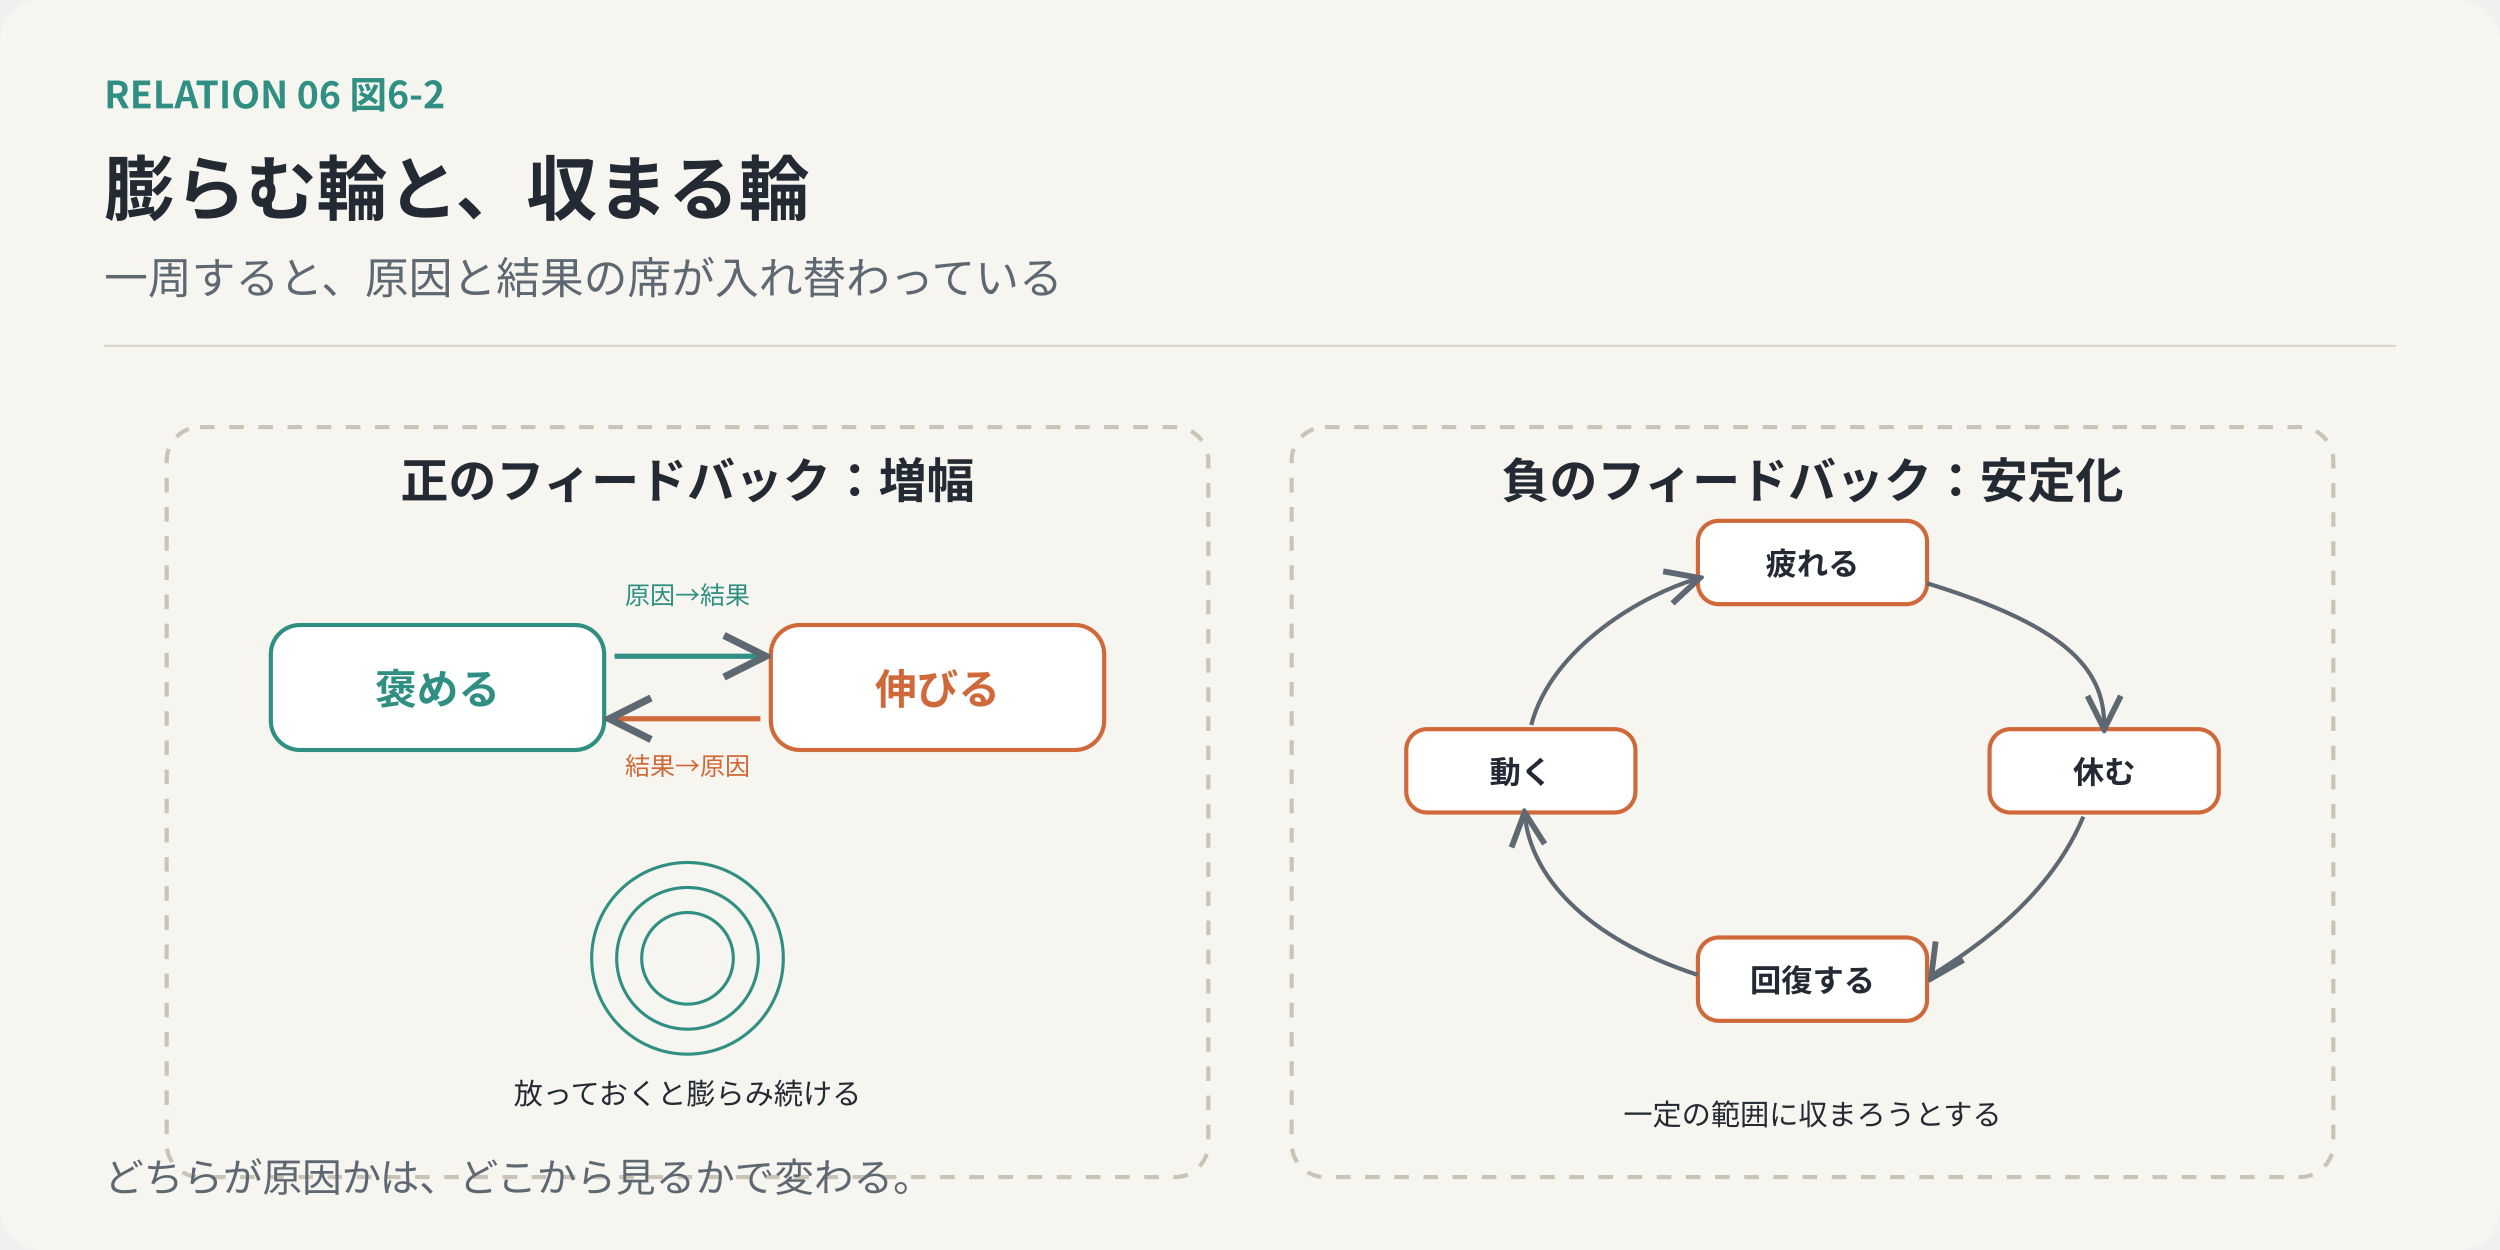
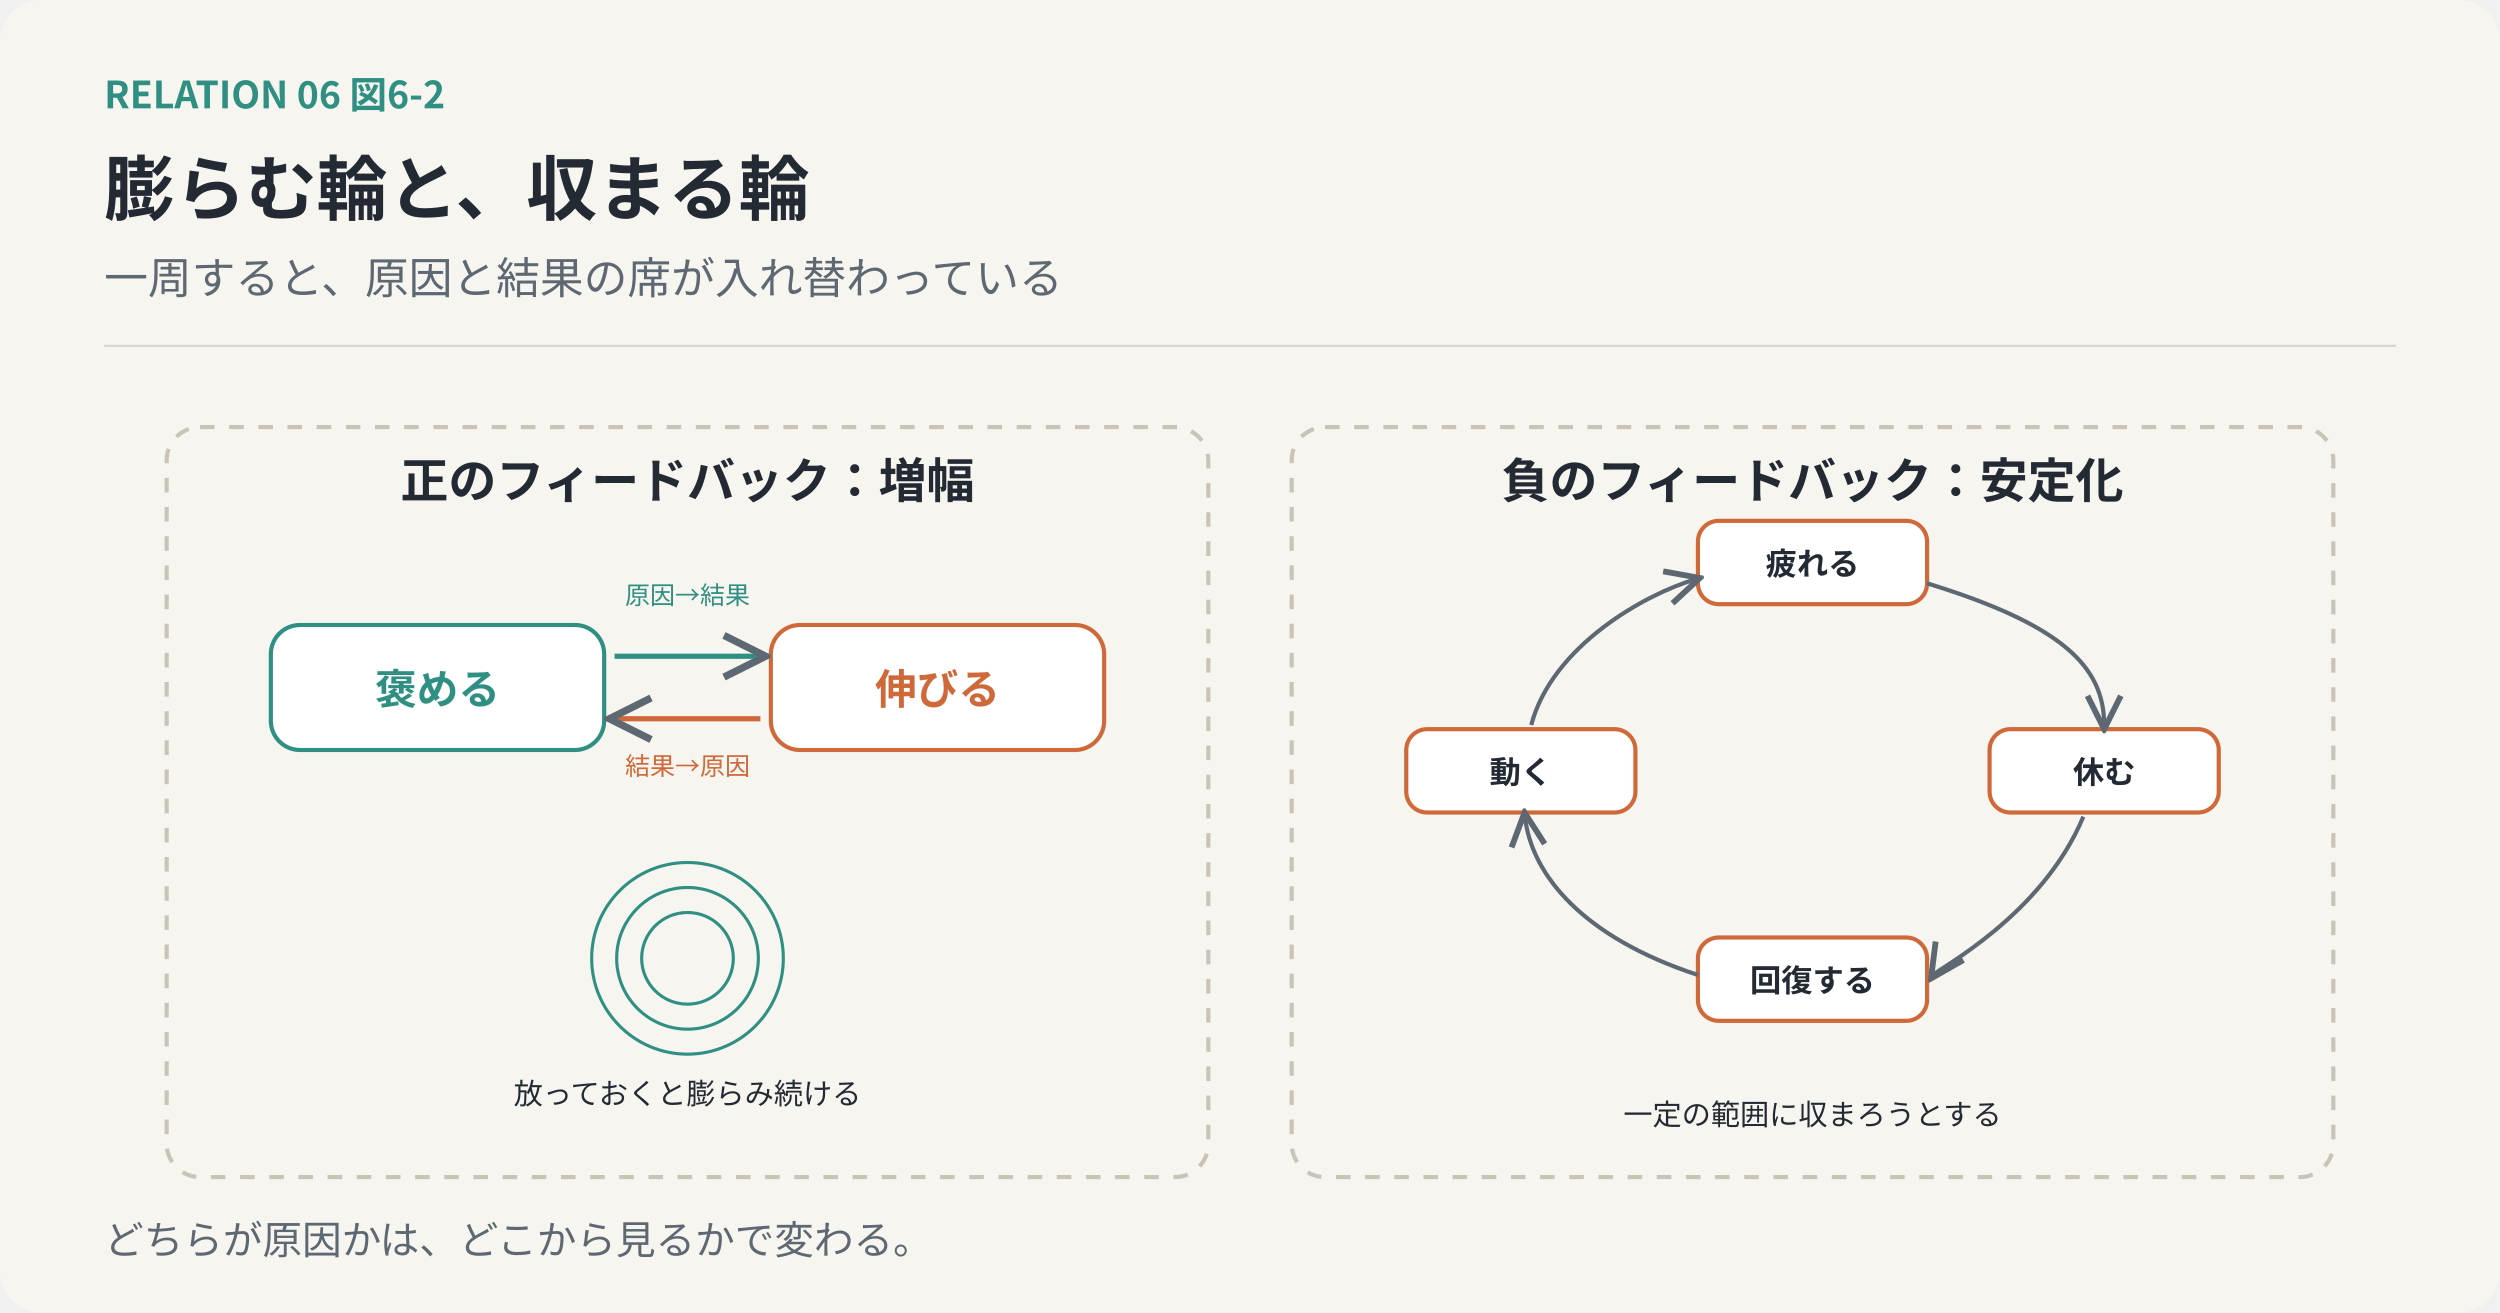
- <svg xmlns="http://www.w3.org/2000/svg" width="1200" height="600" viewBox="0 0 1200 600" role="img" aria-labelledby="title desc">
+ <svg xmlns="http://www.w3.org/2000/svg" width="1200" height="630" viewBox="0 0 1200 630" role="img" aria-labelledby="title desc">
  <defs>
    <marker id="arrow" markerWidth="10" markerHeight="10" refX="8" refY="5" orient="auto-start-reverse">
      <path d="M1,1 L9,5 L1,9" fill="none" stroke="#5d6873" stroke-width="1.4" />
    </marker>
  </defs>
-   <rect width="1200" height="600" rx="20" fill="#f7f5ef" />
+   <rect width="1200" height="630" rx="20" fill="#f7f5ef" />
  <g font-family="system-ui, -apple-system, &quot;Hiragino Kaku Gothic ProN&quot;, &quot;Noto Sans CJK JP&quot;, Meiryo, sans-serif">
    <text x="50.0" y="52.0" fill="#2f8f83" font-size="18" text-anchor="start" font-weight="700">RELATION     06     図6-2</text>
    <text x="50.0" y="103.0" fill="#232a33" font-size="34" text-anchor="start" font-weight="700">膨らむ輪と、収まる輪</text>
    <text x="50.0" y="141.0" fill="#5d6873" font-size="21" text-anchor="start" font-weight="400">一周すると、原因と結果の席が入れ替わっている</text>
    <line x1="50.0" y1="166.0" x2="1150.0" y2="166.0" stroke="#d8d4c8" stroke-width="1" />
    <rect x="80" y="205" width="500" height="360" rx="16" fill="none" stroke="#c9c4b6" stroke-width="2" stroke-dasharray="7 7" />
    <text x="330.0" y="239.0" fill="#232a33" font-size="23" text-anchor="middle" font-weight="700">正のフィードバック：増幅</text>
    <rect x="130" y="300" width="160" height="60" rx="14" fill="#ffffff" stroke="#2f8f83" stroke-width="2" />
    <text x="210.0" y="338.0" fill="#2f8f83" font-size="20" text-anchor="middle" font-weight="700">褒める</text>
    <rect x="370" y="300" width="160" height="60" rx="14" fill="#ffffff" stroke="#d0693a" stroke-width="2" />
    <text x="450.0" y="338.0" fill="#d0693a" font-size="20" text-anchor="middle" font-weight="700">伸びる</text>
    <path d="M 295 315 L 365 315" fill="none" stroke="#2f8f83" stroke-width="2.5" marker-end="url(#arrow)" />
    <path d="M 365 345 L 295 345" fill="none" stroke="#d0693a" stroke-width="2.5" marker-end="url(#arrow)" />
    <text x="330.0" y="290.0" fill="#2f8f83" font-size="12" text-anchor="middle" font-weight="400">原因→結果</text>
    <text x="330.0" y="372.0" fill="#d0693a" font-size="12" text-anchor="middle" font-weight="400">結果→原因</text>
    <circle cx="330.0" cy="460.0" r="22" fill="none" stroke="#2f8f83" stroke-width="1.5" />
    <circle cx="330.0" cy="460.0" r="34" fill="none" stroke="#2f8f83" stroke-width="1.5" />
    <circle cx="330.0" cy="460.0" r="46" fill="none" stroke="#2f8f83" stroke-width="1.5" />
    <text x="330.0" y="530.0" fill="#232a33" font-size="14" text-anchor="middle" font-weight="400">放っておくと膨らみ続ける</text>
    <rect x="620" y="205" width="500" height="360" rx="16" fill="none" stroke="#c9c4b6" stroke-width="2" stroke-dasharray="7 7" />
    <text x="870.0" y="239.0" fill="#232a33" font-size="23" text-anchor="middle" font-weight="700">負のフィードバック：安定化</text>
    <rect x="815" y="250" width="110" height="40" rx="10" fill="#ffffff" stroke="#d0693a" stroke-width="2" />
    <text x="870.0" y="276.0" fill="#232a33" font-size="15" text-anchor="middle" font-weight="700">疲れる</text>
    <rect x="955" y="350" width="110" height="40" rx="10" fill="#ffffff" stroke="#d0693a" stroke-width="2" />
    <text x="1010.0" y="376.0" fill="#232a33" font-size="15" text-anchor="middle" font-weight="700">休む</text>
    <rect x="675" y="350" width="110" height="40" rx="10" fill="#ffffff" stroke="#d0693a" stroke-width="2" />
    <text x="730.0" y="376.0" fill="#232a33" font-size="15" text-anchor="middle" font-weight="700">動く</text>
    <rect x="815" y="450" width="110" height="40" rx="10" fill="#ffffff" stroke="#d0693a" stroke-width="2" />
    <text x="870.0" y="476.0" fill="#232a33" font-size="15" text-anchor="middle" font-weight="700">回復する</text>
    <path d="M 925 280 C 990 300 1010 320 1010 348" fill="none" stroke="#5d6873" stroke-width="2" marker-end="url(#arrow)" />
    <path d="M 1000 392 C 980 440 930 465 928 468" fill="none" stroke="#5d6873" stroke-width="2" marker-end="url(#arrow)" />
    <path d="M 815 468 C 760 450 735 420 732 392" fill="none" stroke="#5d6873" stroke-width="2" marker-end="url(#arrow)" />
    <path d="M 735 348 C 745 310 790 285 814 278" fill="none" stroke="#5d6873" stroke-width="2" marker-end="url(#arrow)" />
    <text x="870.0" y="540.0" fill="#232a33" font-size="14" text-anchor="middle" font-weight="400">一定の範囲に収まろうとする</text>
-     <text x="50.0" y="572.0" fill="#5d6873" font-size="19" text-anchor="start" font-weight="400">どちらが原因かは、どこから見るかで変わる。</text>
+     <text x="50.0" y="602.0" fill="#5d6873" font-size="19" text-anchor="start" font-weight="400">どちらが原因かは、どこから見るかで変わる。</text>
  </g>
</svg>
